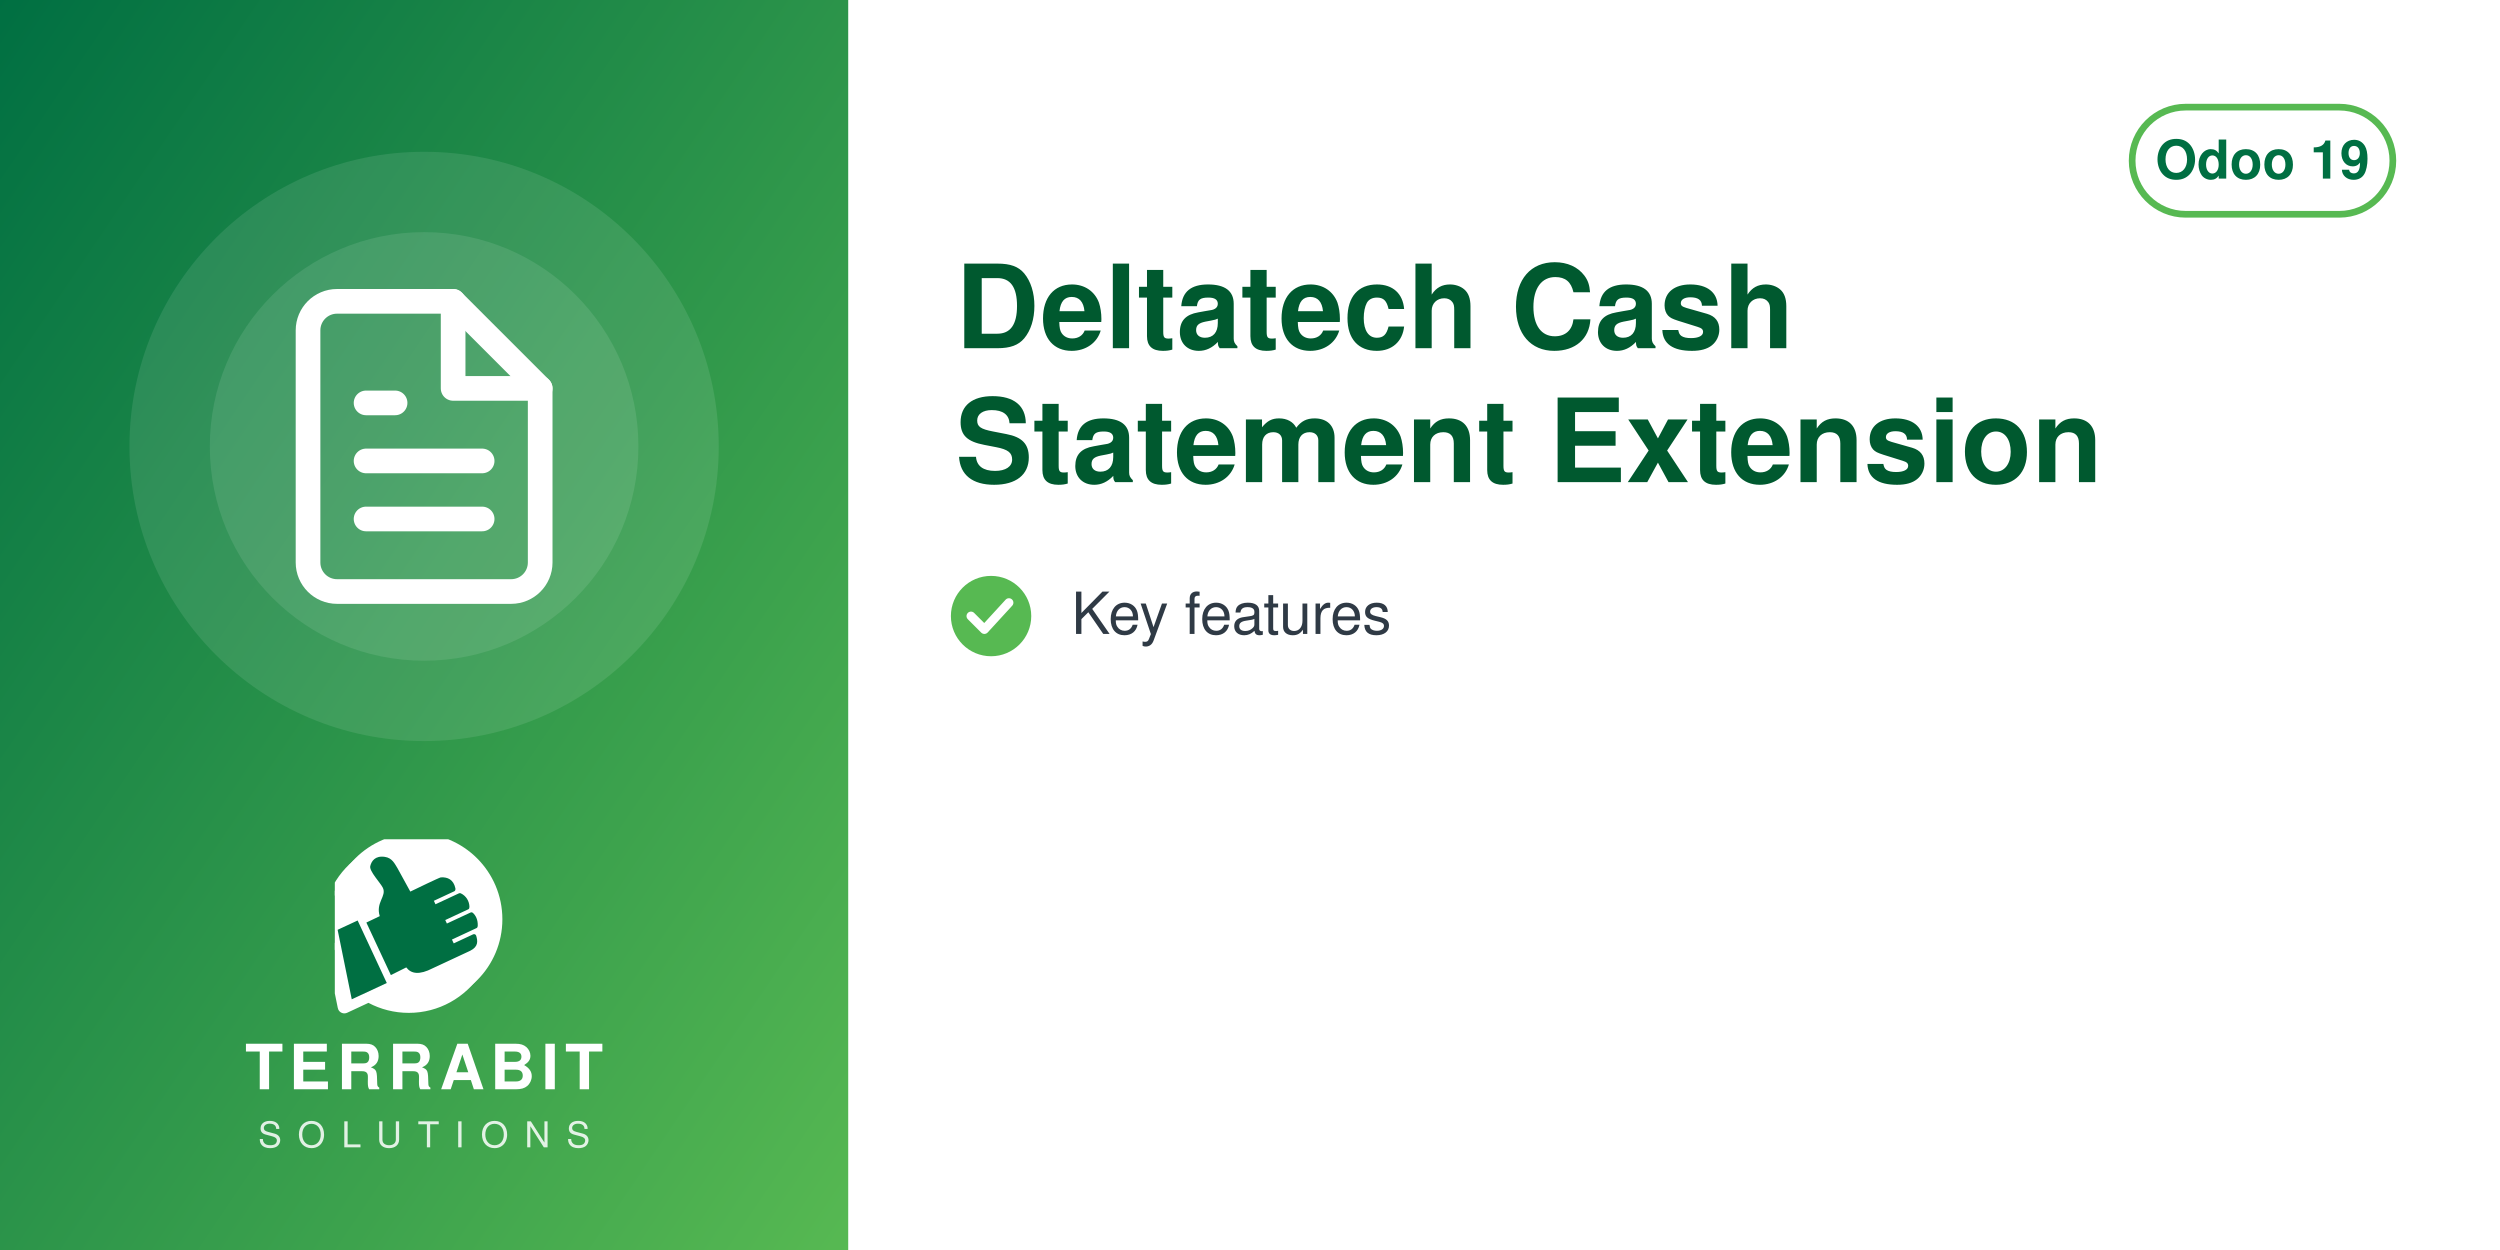
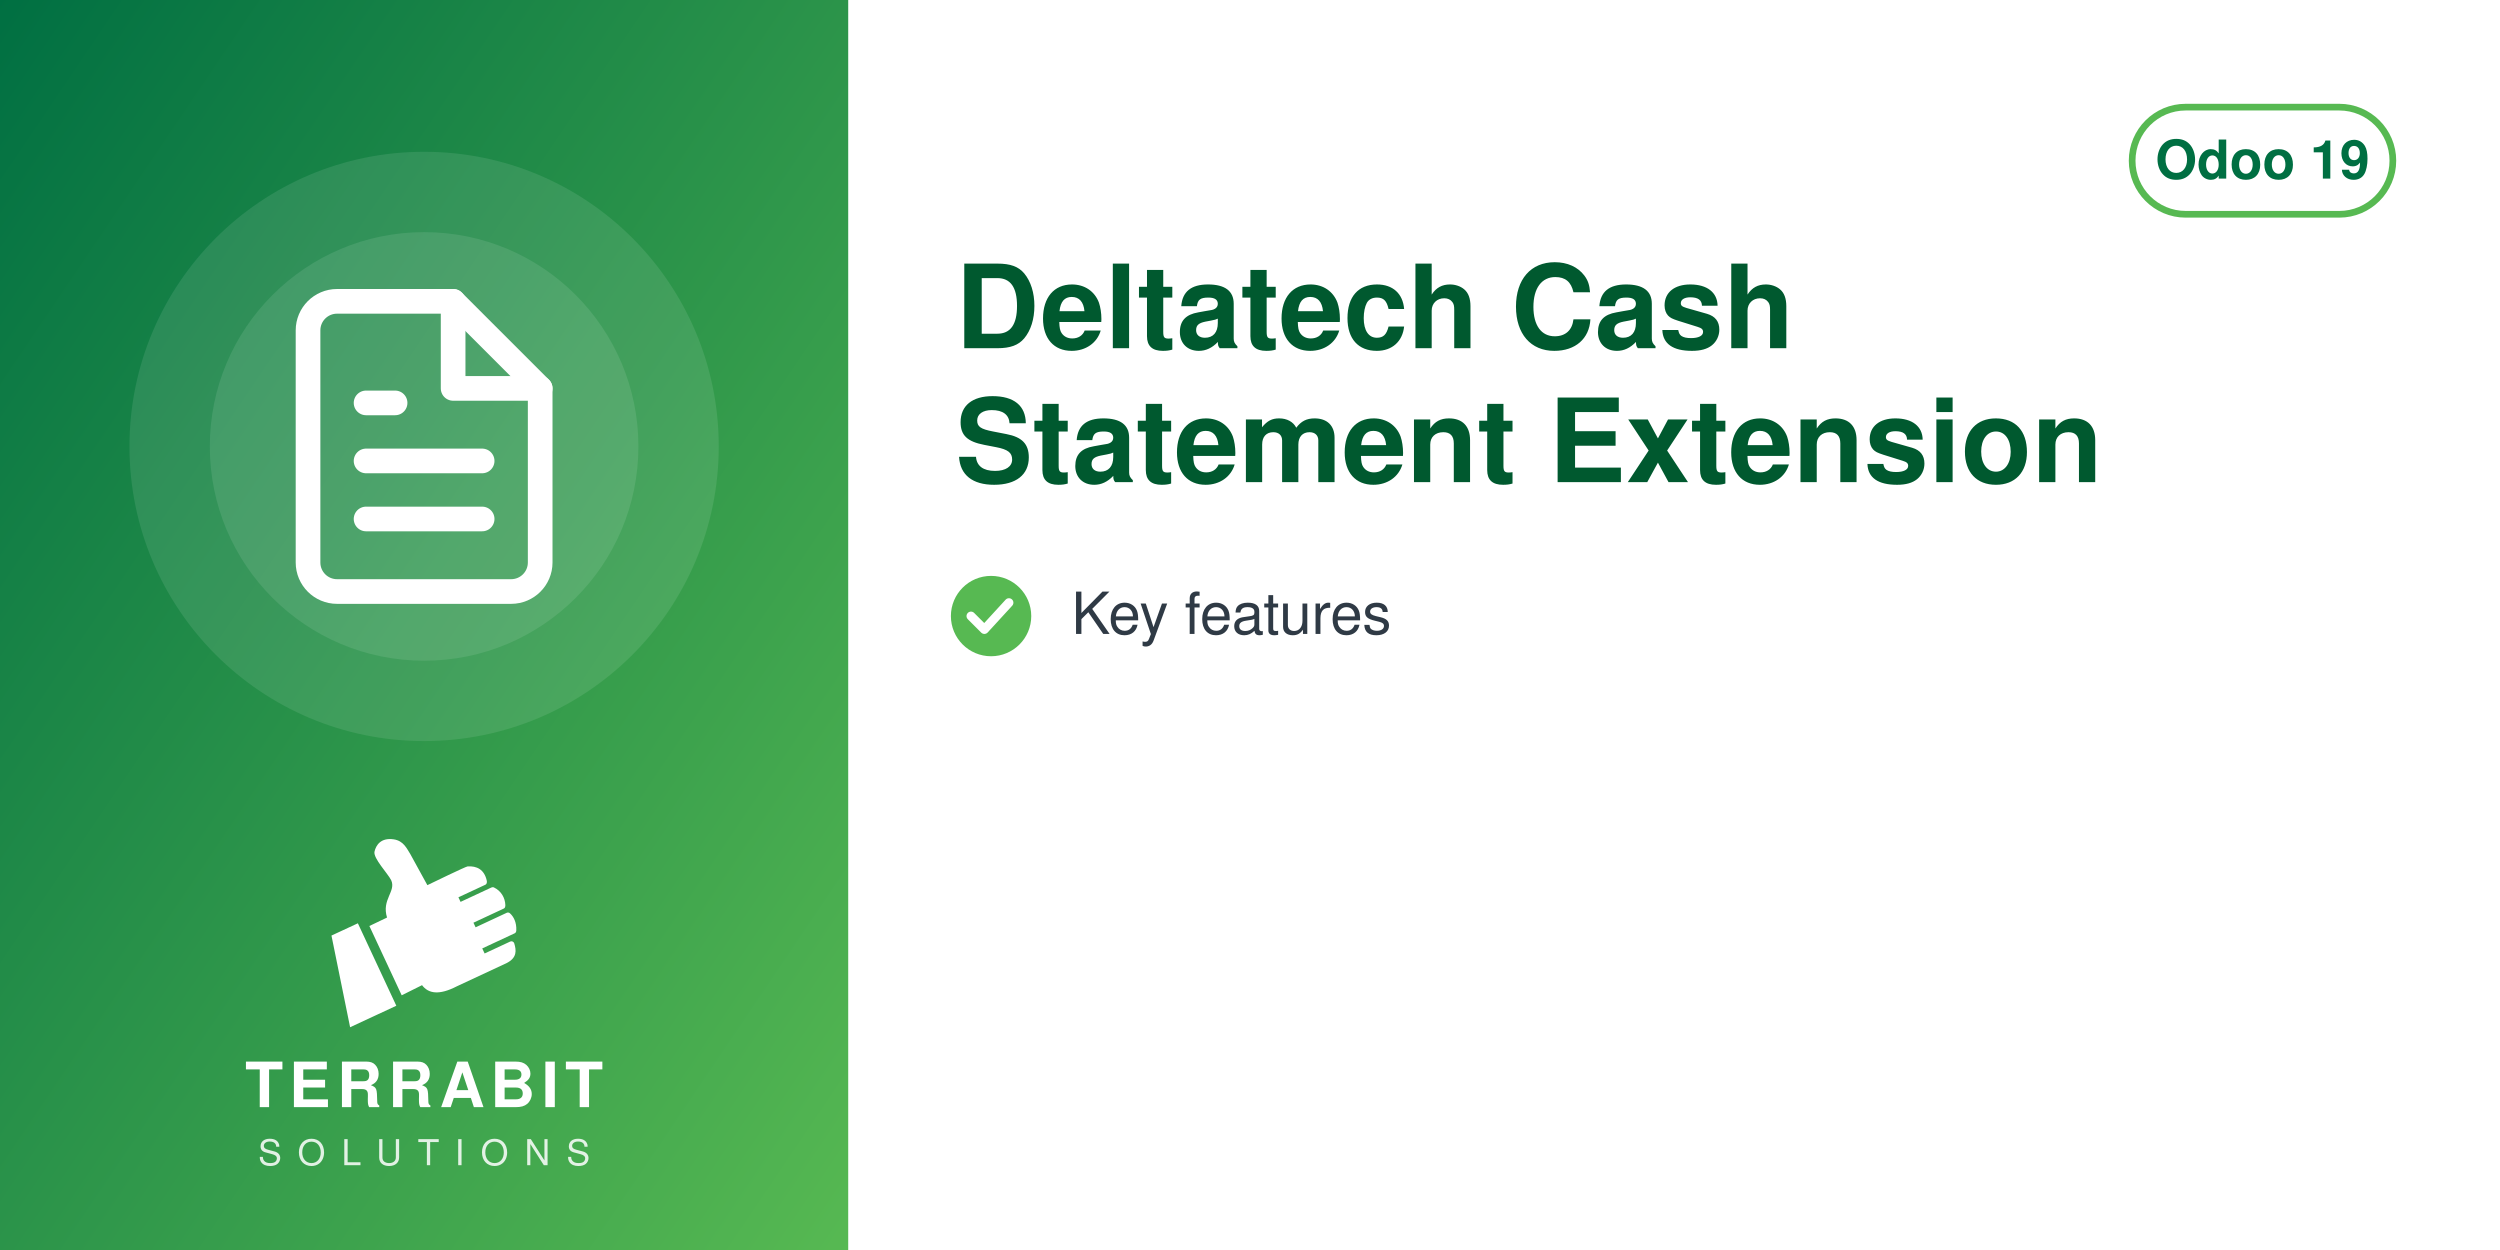
<svg xmlns="http://www.w3.org/2000/svg" width="560" height="280" viewBox="0 0 560 280">
  <defs>
    <linearGradient id="g" x1="0" y1="0" x2="1" y2="1">
      <stop offset="0" stop-color="#006F42" />
      <stop offset="1" stop-color="#57B952" />
    </linearGradient>
  </defs>
  <rect width="560" height="280" fill="#FFFFFF" />
  <rect width="190" height="280" fill="url(#g)" />
  <circle cx="95.0" cy="100" r="66" fill="white" opacity="0.10" />
  <circle cx="95.0" cy="100" r="48" fill="white" opacity="0.10" />
  <svg x="56.0" y="61.0" width="78" height="78" viewBox="0 0 24 24">
    <g fill="none" stroke="white" stroke-width="1.7" stroke-linecap="round" stroke-linejoin="round">
      <path d="M14 2H6a2 2 0 0 0-2 2v16a2 2 0 0 0 2 2h12a2 2 0 0 0 2-2V8z" />
      <path d="M14 2v6h6M8 13h8M8 17h8M8 9h2" />
    </g>
  </svg>
-   <svg x="75.0" y="188" width="40" height="40" viewBox="4150 2350 3900 3800" preserveAspectRatio="xMidYMid meet">
-     <path fill="#FFFFFF" d="M7338.82 5241.89c-336.4,511.49 -915.39,849.23 -1573.35,849.23 -318.43,0 -618.3,-79.19 -881.23,-218.8l-465.06 216.37c-72.83,33.95 -159.37,2.44 -193.35,-70.37 -5.59,-12.01 -9.4,-24.39 -11.54,-36.85l-247.52 -1217.33c-54.07,-175.41 -83.21,-361.76 -83.21,-554.92 0,-657.98 337.78,-1237 849.31,-1573.39 -400.37,339.2 -654.6,845.59 -654.6,1411.43 0,184.82 27.28,368.48 81.7,545.13l0.48 1.54 247.97 1219.53 0.08 0.48c1.71,9.89 4.72,19.5 8.96,28.59 26.29,56.38 93.5,80.75 149.87,54.52l479.82 -223.25 14.39 7.64c267.26,141.92 563.34,214.99 865.9,214.99 565.81,0 1072.18,-254.2 1411.38,-654.54z" />
-     <path fill="#FFFFFF" d="M5927.44 2165.35c1039.34,0 1881.91,842.57 1881.91,1881.91 0,1039.34 -842.57,1881.89 -1881.91,1881.89 -318.43,0 -618.33,-79.2 -881.24,-218.81l-465.06 216.38c-72.81,33.95 -159.37,2.44 -193.34,-70.36 -5.59,-12.01 -9.41,-24.4 -11.55,-36.86l-247.56 -1217.47c-54.04,-175.36 -83.16,-361.66 -83.16,-554.76 0,-1039.34 842.56,-1881.91 1881.9,-1881.91z" />
-     <path fill="#006F42" d="M4648.32 4073.59l636.59 1365.17 -765.09 355.96 -308.63 -1517.87 437.13 -203.26zm725.61 1192.32l336.75 -167.88c105.65,140.85 282.69,170.72 576.82,18.8l819.92 -382.33c181.4,-90.13 164.26,-214.57 130.07,-328.43 -4.28,-14.25 -13.68,-24.81 -27.34,-30.7 -13.67,-5.89 -27.61,-5.11 -41.09,1.18l-422.32 196.93 -39.04 -83.72 538.07 -250.91c16.64,-7.76 24.7,-27.69 25.58,-46.04 6.48,-134.33 -44.36,-230.89 -105.84,-285.23 -15.2,-13.44 -35.71,-15.59 -54.12,-7l-513.92 239.64 -35.6 -76.34 506.31 -236.1c17.69,-8.25 22.52,-36.93 21.83,-56.45 -4.1,-117.31 -67.62,-232.74 -187.72,-290.66 -13.94,-6.72 -28.64,-6.36 -42.69,0.19l-511.21 238.38 -35.37 -75.86 448.98 -209.36c20.44,-9.53 25.81,-42.28 21.02,-64.32 -41.02,-189.07 -167.92,-247.8 -318.14,-237.87 -29.39,1.94 -589.86,273.16 -665.95,310.54l-281.84 -513.57c-59.06,-93.13 -112.7,-221.7 -276.47,-245.13 -211.24,-30.22 -291.56,94.38 -316.89,203.13 -25.32,108.75 223.84,365.99 276.05,473.69 85.52,184.27 -161.86,318.11 -68.41,617.99l-292.54 139.94 535.09 1147.51z" />
+   <svg x="72.0" y="186" width="46" height="46" viewBox="4045 2535 3400 3400" preserveAspectRatio="xMidYMid meet">
+     <path fill="#FFFFFF" d="M4648.32 4073.59l636.59 1365.17 -765.09 355.96 -308.63 -1517.87 437.13 -203.26zm725.61 1192.32l336.75 -167.88c105.65,140.85 282.69,170.72 576.82,18.8l819.92 -382.33c181.4,-90.13 164.26,-214.57 130.07,-328.43 -4.28,-14.25 -13.68,-24.81 -27.34,-30.7 -13.67,-5.89 -27.61,-5.11 -41.09,1.18l-422.32 196.93 -39.04 -83.72 538.07 -250.91c16.64,-7.76 24.7,-27.69 25.58,-46.04 6.48,-134.33 -44.36,-230.89 -105.84,-285.23 -15.2,-13.44 -35.71,-15.59 -54.12,-7l-513.92 239.64 -35.6 -76.34 506.31 -236.1c17.69,-8.25 22.52,-36.93 21.83,-56.45 -4.1,-117.31 -67.62,-232.74 -187.72,-290.66 -13.94,-6.72 -28.64,-6.36 -42.69,0.19l-511.21 238.38 -35.37 -75.86 448.98 -209.36c20.44,-9.53 25.81,-42.28 21.02,-64.32 -41.02,-189.07 -167.92,-247.8 -318.14,-237.87 -29.39,1.94 -589.86,273.16 -665.95,310.54l-281.84 -513.57c-59.06,-93.13 -112.7,-221.7 -276.47,-245.13 -211.24,-30.22 -291.56,94.38 -316.89,203.13 -25.32,108.75 223.84,365.99 276.05,473.69 85.52,184.27 -161.86,318.11 -68.41,617.99l-292.54 139.94 535.09 1147.51z" />
  </svg>
-   <text x="95.0" y="244" text-anchor="middle" font-family="Helvetica,Arial,sans-serif" font-size="14" font-weight="800" letter-spacing="1.4" fill="white">TERRABIT</text>
-   <text x="95.0" y="257" text-anchor="middle" font-family="Helvetica,Arial,sans-serif" font-size="8" font-weight="500" letter-spacing="3.6" fill="white" opacity="0.85">SOLUTIONS</text>
+   <text x="95.0" y="248" text-anchor="middle" font-family="Helvetica,Arial,sans-serif" font-size="14" font-weight="800" letter-spacing="1.4" fill="white">TERRABIT</text>
+   <text x="95.0" y="261" text-anchor="middle" font-family="Helvetica,Arial,sans-serif" font-size="8" font-weight="500" letter-spacing="3.6" fill="white" opacity="0.85">SOLUTIONS</text>
  <g>
    <rect x="477.6" y="24" width="58.4" height="24" rx="12" fill="none" stroke="#57B952" stroke-width="1.5" />
    <text x="506.8" y="40" text-anchor="middle" font-family="Helvetica,Arial,sans-serif" font-size="12" font-weight="700" fill="#006F42">Odoo 19</text>
  </g>
  <text x="214" y="78" font-family="Helvetica,Arial,sans-serif" font-size="26" font-weight="700" fill="#00592F">Deltatech Cash</text>
  <text x="214" y="108" font-family="Helvetica,Arial,sans-serif" font-size="26" font-weight="700" fill="#00592F">Statement Extension</text>
  <circle cx="222" cy="138" r="9" fill="#57B952" />
  <path d="M217.5 138 l3 3 l5.5 -6" fill="none" stroke="white" stroke-width="2" stroke-linecap="round" stroke-linejoin="round" />
  <text x="240" y="142" font-family="Helvetica,Arial,sans-serif" font-size="13" fill="#2F3A45">Key features</text>
</svg>
